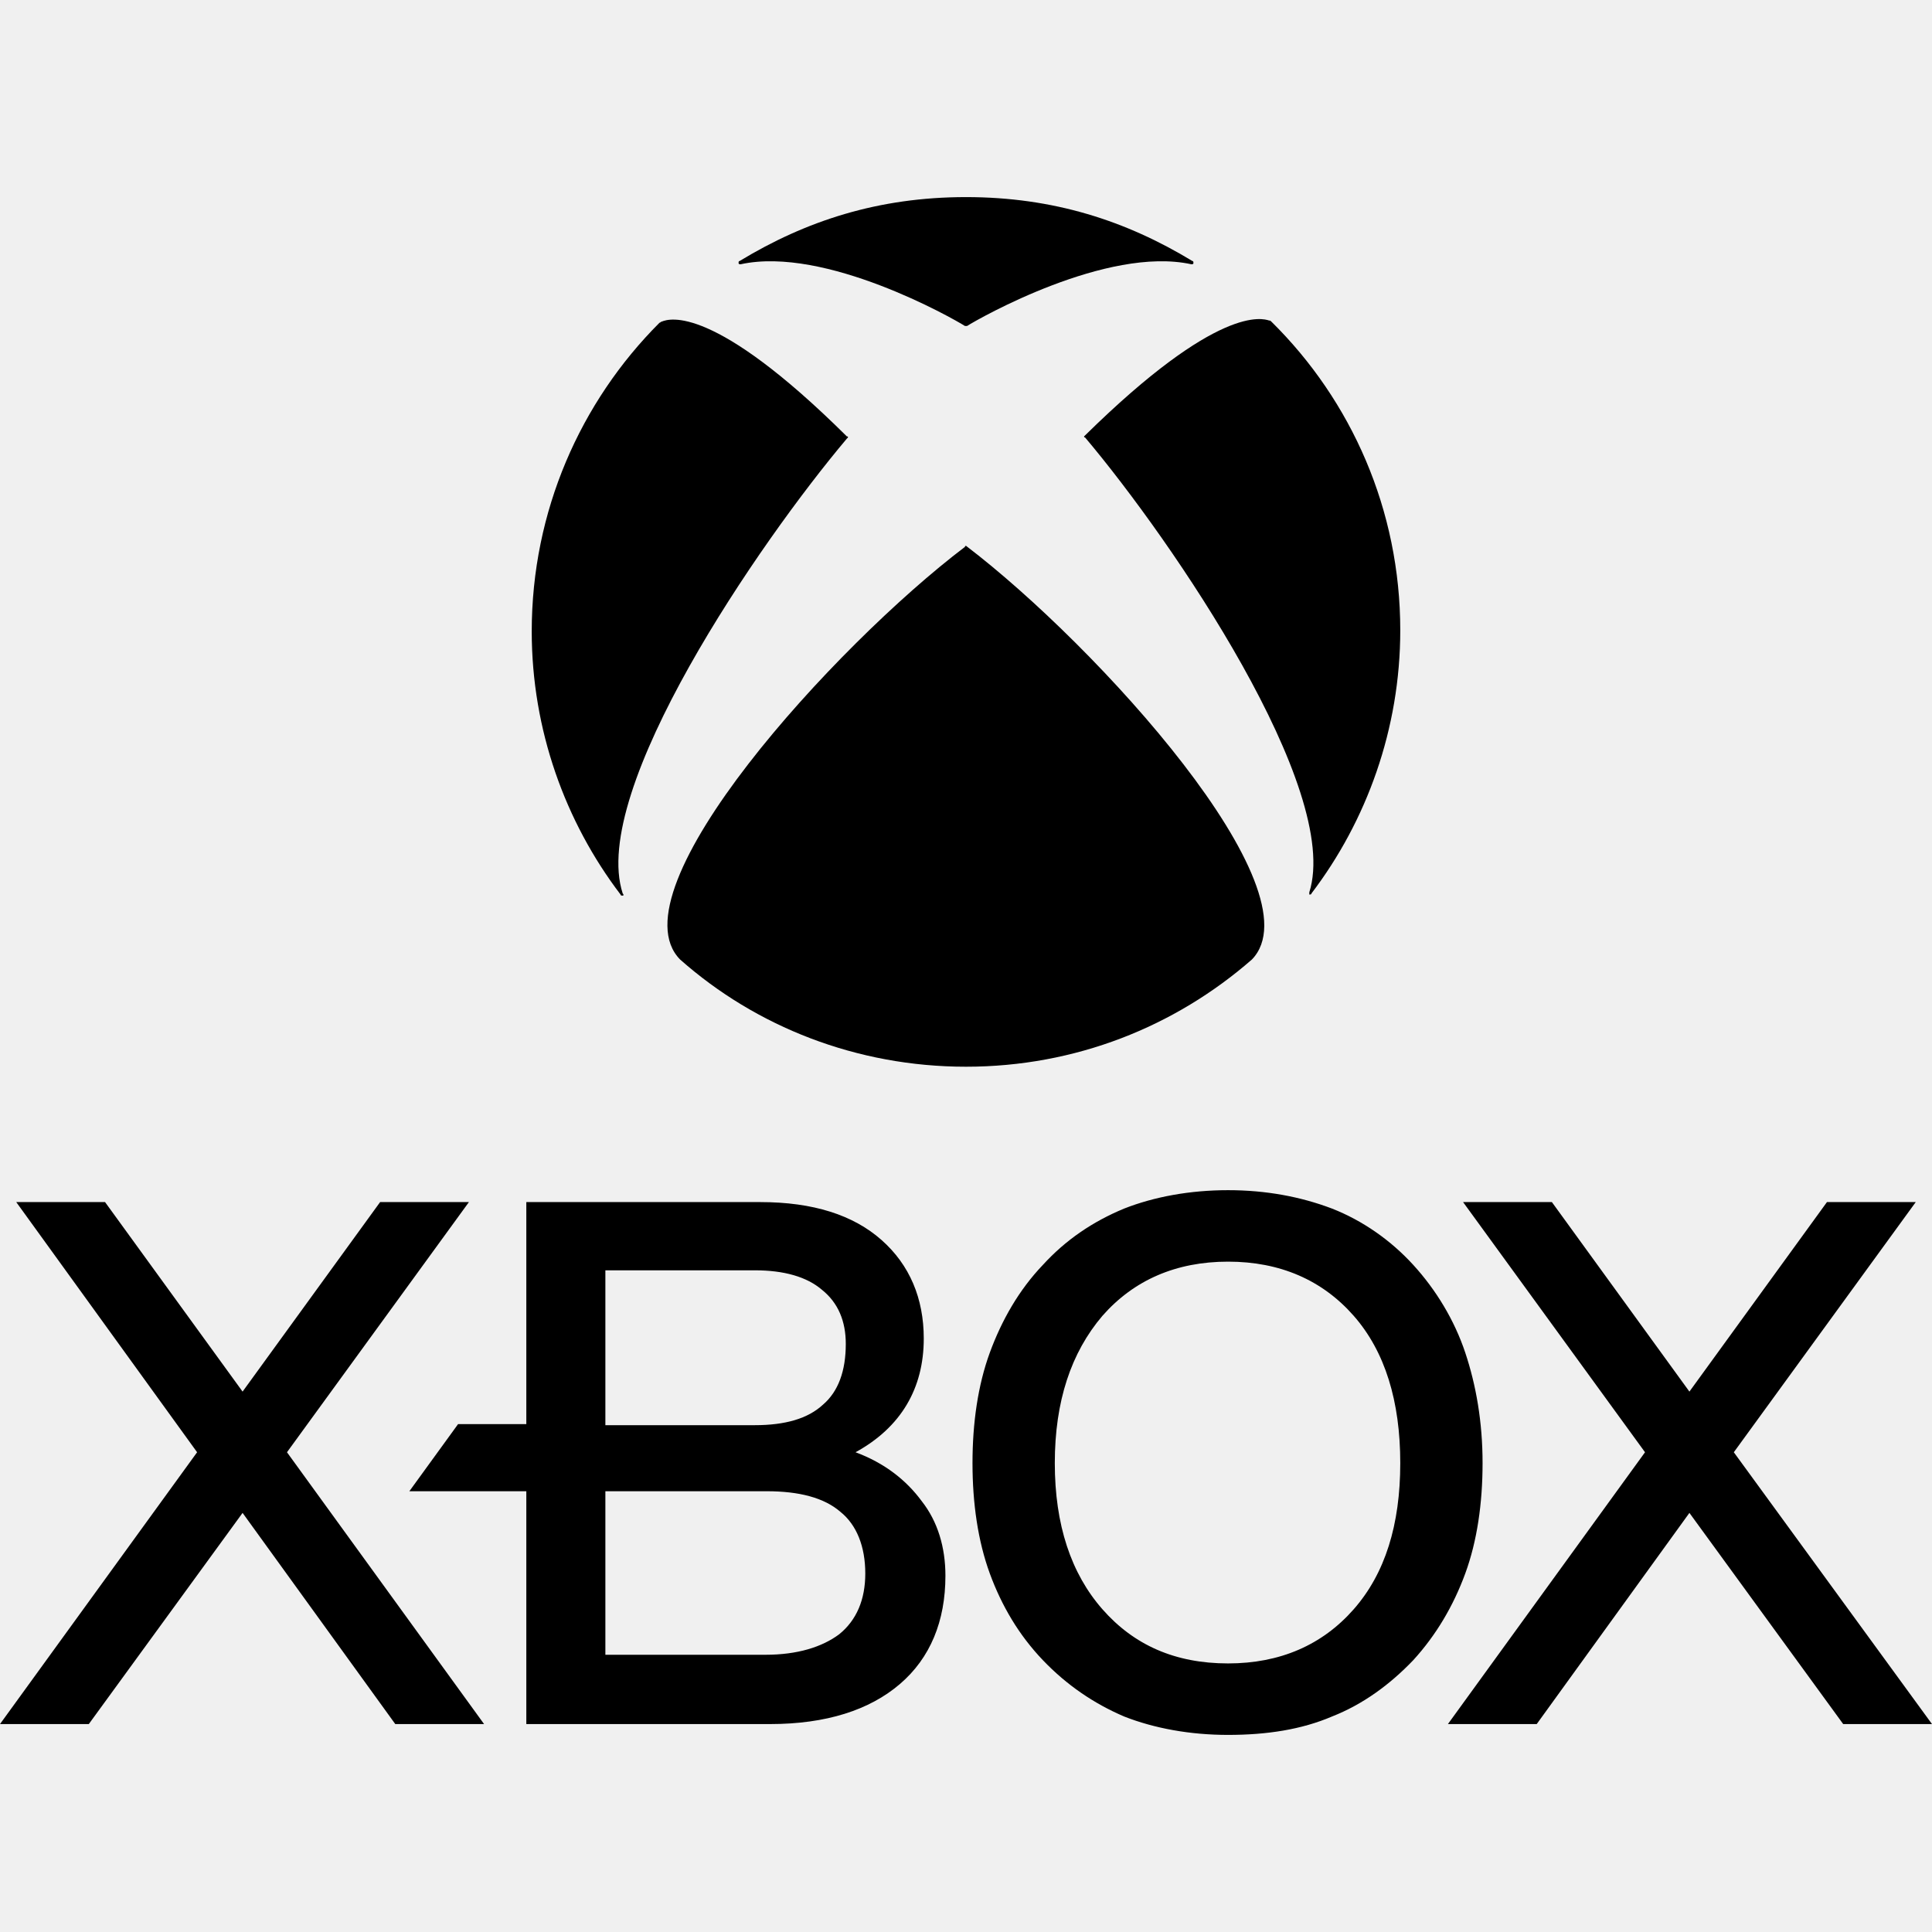
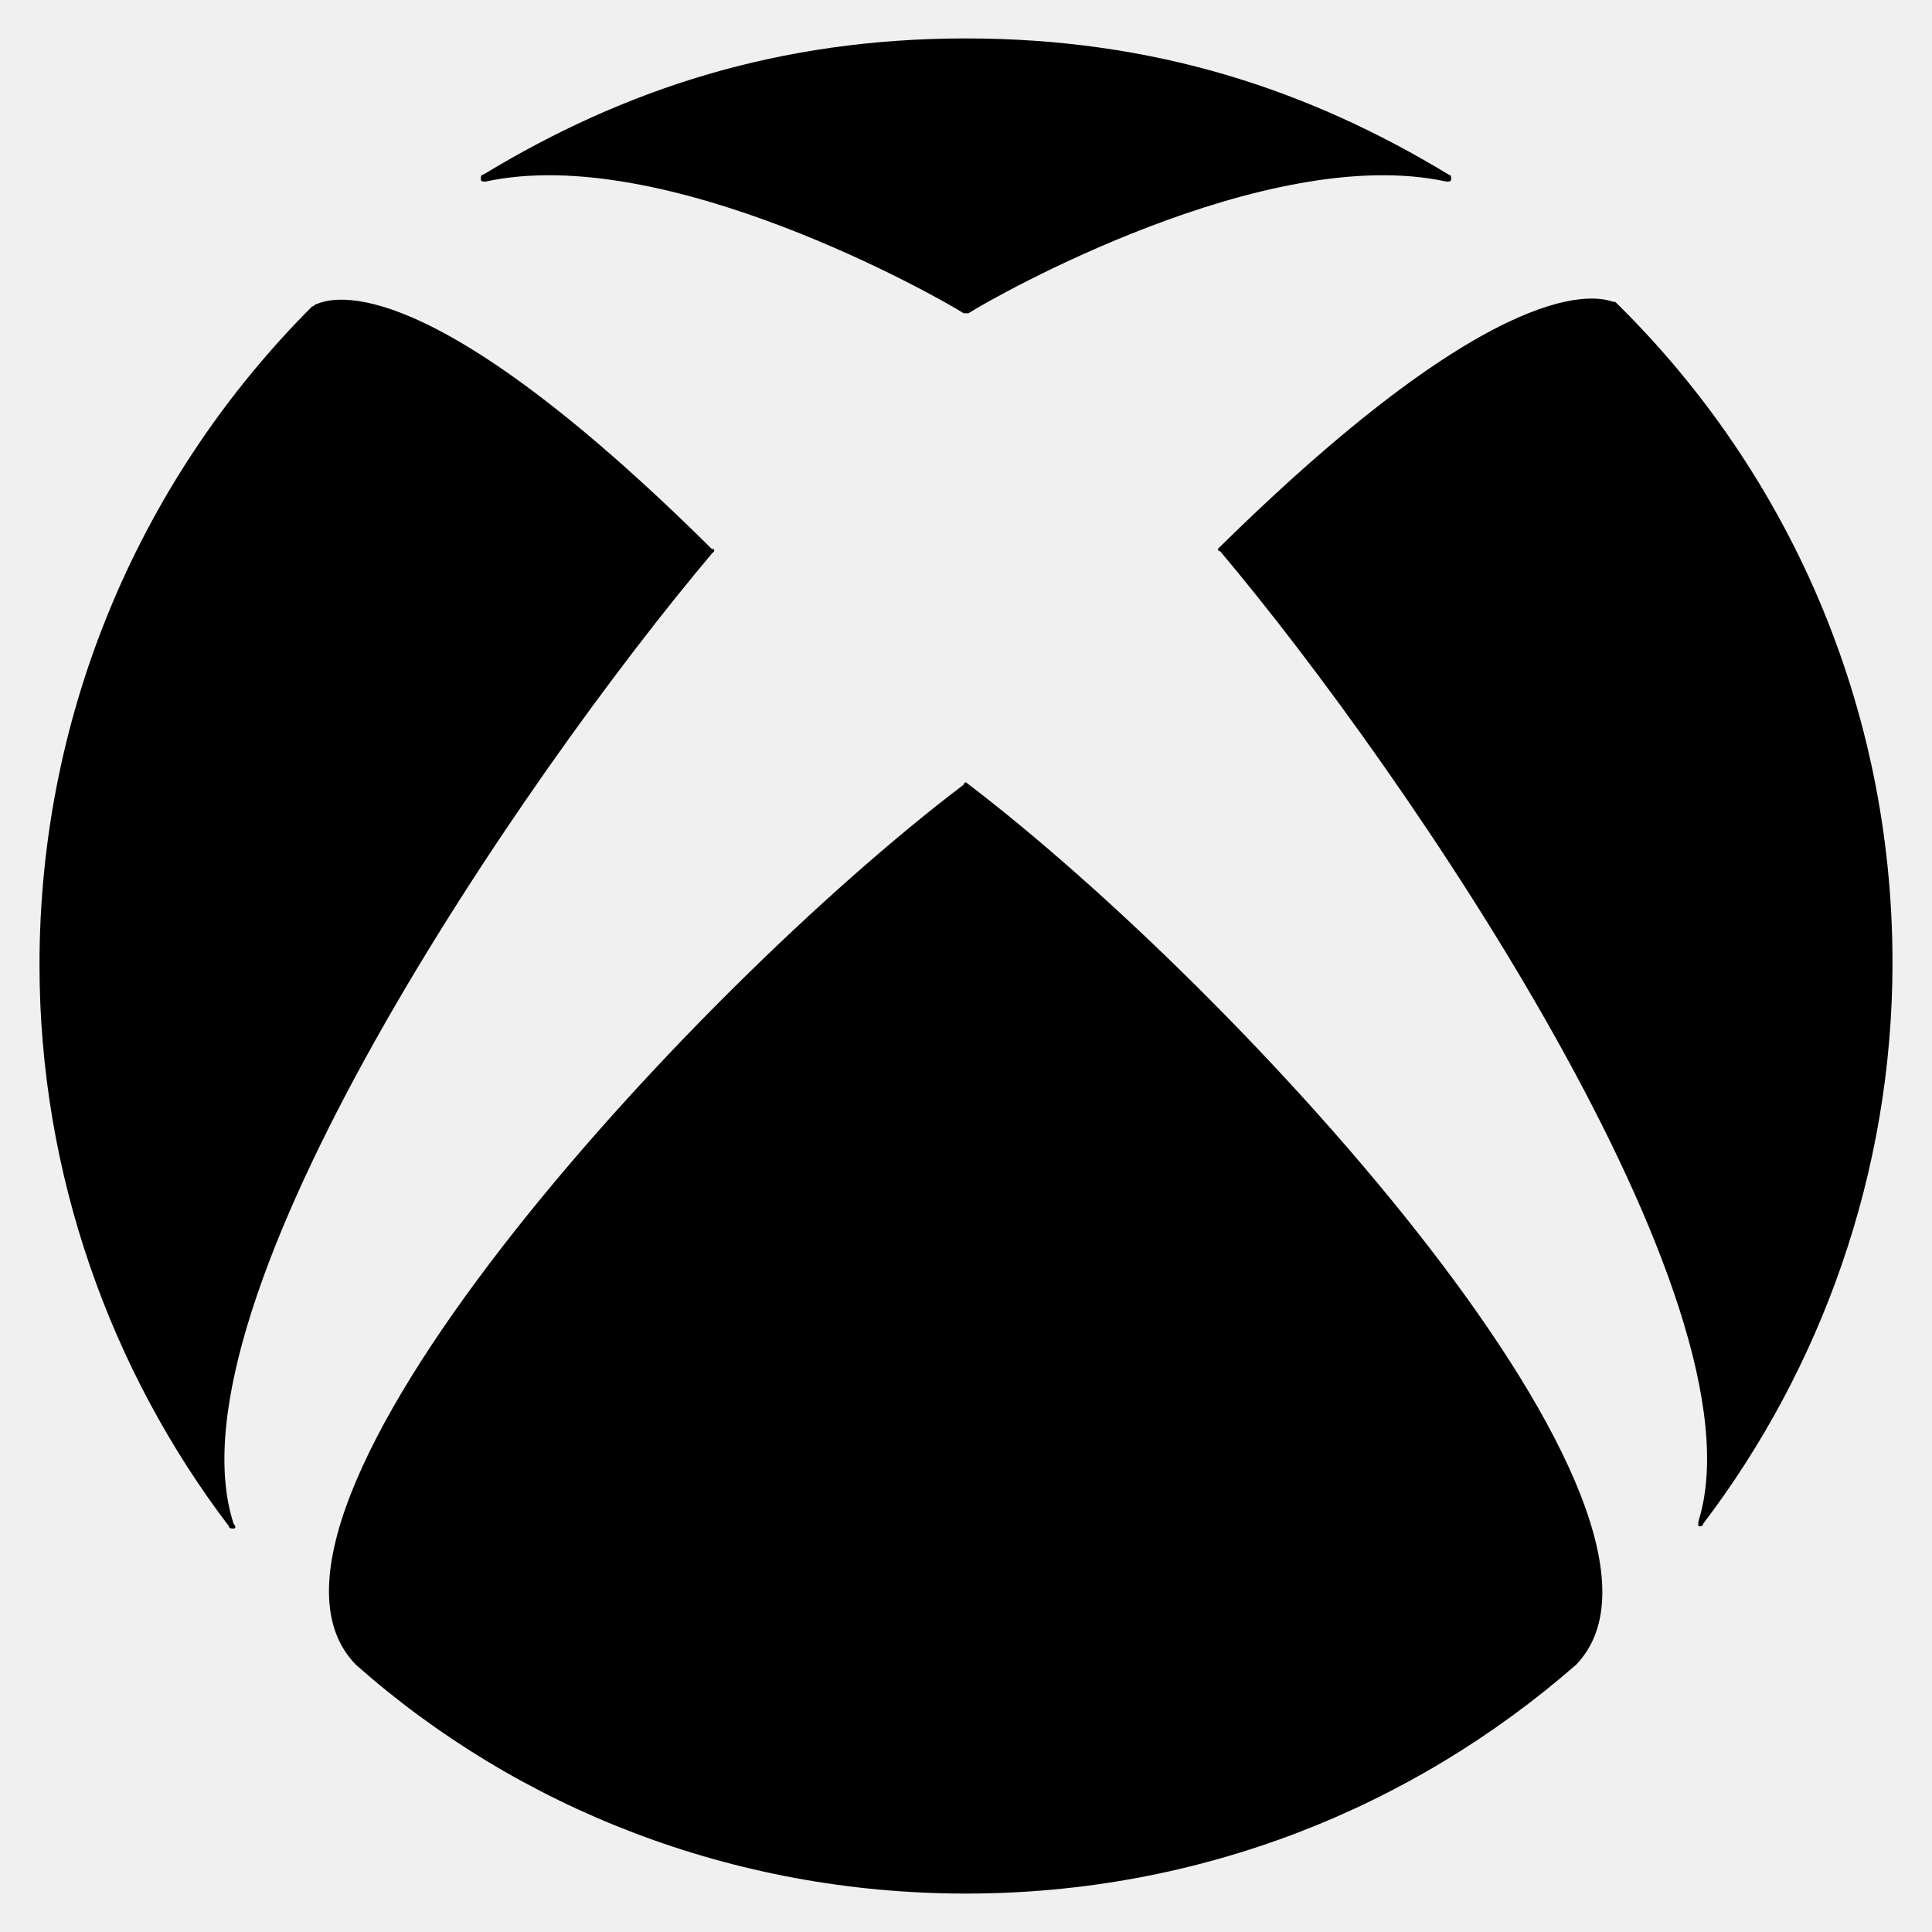
- <svg xmlns="http://www.w3.org/2000/svg" height="26" viewBox="0 0 26 26" width="26">
-   <g transform="matrix(.03643498 0 0 .03643498 -.000001 2.652466)">
-     <path d="m178.8 564h-32.8l-56.4-78-56.8 78h-32.8l72.8-100.4-66.8-92.4h32.8l50.8 70 50.8-70h32.8l-67.2 92.4zm170.4-54.8c0 16.8-5.6 30.4-16.8 40s-27.2 14.8-48 14.8h-90v-86h-43.2l18-24.8h25.2v-82h86.4c19.6 0 34.4 4.8 44.8 14s15.6 21.6 15.6 36.4c0 18.4-8.4 32.8-25.2 42 10.8 4 18.8 10.4 24.4 18 6 7.6 8.8 17.2 8.8 27.6zm-125.6-55.6h55.2c11.2 0 19.6-2.4 25.2-7.6 5.6-4.8 8.4-12.4 8.4-22.4 0-8.4-2.8-15.2-8.8-20-5.6-4.8-14-7.2-24.8-7.2h-55.2zm96 54.8c0-10-3.2-18-9.2-22.8-6-5.2-15.2-7.6-27.2-7.6h-59.6v60.4h59.2c11.6 0 20.8-2.8 27.2-7.6 6.4-5.2 9.6-12.8 9.6-22.4zm228-40.8c0 14.8-2 28.8-6.4 40.8s-10.8 22.8-19.2 32c-8.8 9.2-18.8 16.4-30 20.8-11.2 4.8-24 6.8-38.4 6.8-14 0-27.2-2.4-38.4-6.8-11.2-4.8-21.2-11.6-30-20.8s-15.2-20-19.6-32-6.4-26-6.4-40.8 2-28.8 6.4-40.8 10.8-23.2 19.6-32.4c8.4-9.2 18.4-16 30-20.8 11.2-4.4 24.4-6.8 38.4-6.8s26.8 2.4 38.4 6.8c11.2 4.4 21.6 11.6 30 20.8s15.2 20.4 19.2 32.4 6.4 25.6 6.4 40.8zm-158 0c0 22.8 6 40.8 17.6 54s26.8 20 46.4 20c19.2 0 34.8-6.8 46.4-20s17.2-31.2 17.2-54-5.6-41.2-17.2-54.4-27.2-20-46.4-20-34.8 6.8-46.4 20c-11.6 13.6-17.6 31.6-17.6 54.4zm250.8-4 67.2-92.4h-32.8l-50.8 70-50.8-70h-32.8l67.2 92.4-72.8 100.4h32.8l56.4-78 56.8 78h32.8z" />
-     <path d="m356.8 128.8s.4 0 0 0c48.4 36.8 130.4 127.2 105.6 152.8-28.4 24.8-65.2 39.6-105.6 39.6s-77.6-14.8-105.6-39.6c-25.2-25.6 57.2-116 105.2-152.4 0-.4.4-.4.4-.4zm83.6-105.2c-24.4-14.8-51.2-23.6-83.6-23.6s-59.2 8.8-83.6 23.6c-.4 0-.4.4-.4.8s.4.4.8.4c31.2-6.8 78.4 20 82.8 22.8h.4.4c4.4-2.8 51.6-29.6 82.8-22.8.4 0 .8 0 .8-.4s0-.8-.4-.8zm-196 22.4c-.4 0-.4.4-.8.4-29.2 29.2-47.2 69.6-47.2 114 0 36.4 12.4 70.4 32.8 97.2 0 .4.4.4.8.4s.4-.4 0-.8c-12.4-38 50.4-129.6 82.8-168l.4-.4c0-.4 0-.4-.4-.4-49.2-48.8-65.6-43.6-68.4-42.4zm156.4 42-.4.4s0 .4.4.4c32.4 38.4 94.8 130 82.8 168v.8c.4 0 .8 0 .8-.4 20.4-26.8 32.8-60.8 32.8-97.2 0-44.4-18-84.8-47.6-114-.4-.4-.4-.4-.8-.4-2.4-.8-18.8-6-68 42.4z" />
+ <svg xmlns="http://www.w3.org/2000/svg" width="18" height="18" viewBox="0 0 18 18" fill="none">
+   <g clip-path="url(#clip0_4_70)">
+     <path d="M9 7.289C11.605 9.269 16.017 14.134 14.683 15.511C13.154 16.846 11.174 17.642 9 17.642C6.826 17.642 4.824 16.846 3.317 15.511C1.961 14.134 6.395 9.269 8.979 7.31C8.979 7.289 9 7.289 9 7.289ZM13.499 1.628C12.186 0.831 10.744 0.358 9 0.358C7.256 0.358 5.814 0.831 4.501 1.628C4.48 1.628 4.48 1.649 4.48 1.671C4.48 1.692 4.501 1.692 4.523 1.692C6.202 1.326 8.742 2.768 8.979 2.919H9H9.022C9.258 2.768 11.798 1.326 13.477 1.692C13.499 1.692 13.52 1.692 13.52 1.671C13.52 1.649 13.52 1.628 13.499 1.628ZM2.951 2.833C2.93 2.833 2.93 2.855 2.908 2.855C1.337 4.426 0.368 6.6 0.368 8.989C0.368 10.948 1.036 12.778 2.133 14.22C2.133 14.241 2.155 14.241 2.177 14.241C2.198 14.241 2.198 14.22 2.177 14.198C1.509 12.153 4.889 7.224 6.632 5.158L6.654 5.136C6.654 5.115 6.654 5.115 6.632 5.115C3.985 2.489 3.102 2.768 2.951 2.833ZM11.368 5.093L11.346 5.115C11.346 5.115 11.346 5.136 11.368 5.136C13.111 7.203 16.469 12.132 15.823 14.177V14.22C15.845 14.22 15.867 14.22 15.867 14.198C16.964 12.756 17.632 10.927 17.632 8.968C17.632 6.578 16.663 4.404 15.07 2.833C15.049 2.811 15.049 2.811 15.027 2.811C14.898 2.768 14.015 2.489 11.368 5.093Z" fill="black" />
  </g>
+   <defs>
+     <clipPath id="clip0_4_70">
+       <rect width="18" height="18" fill="white" />
+     </clipPath>
+   </defs>
</svg>
